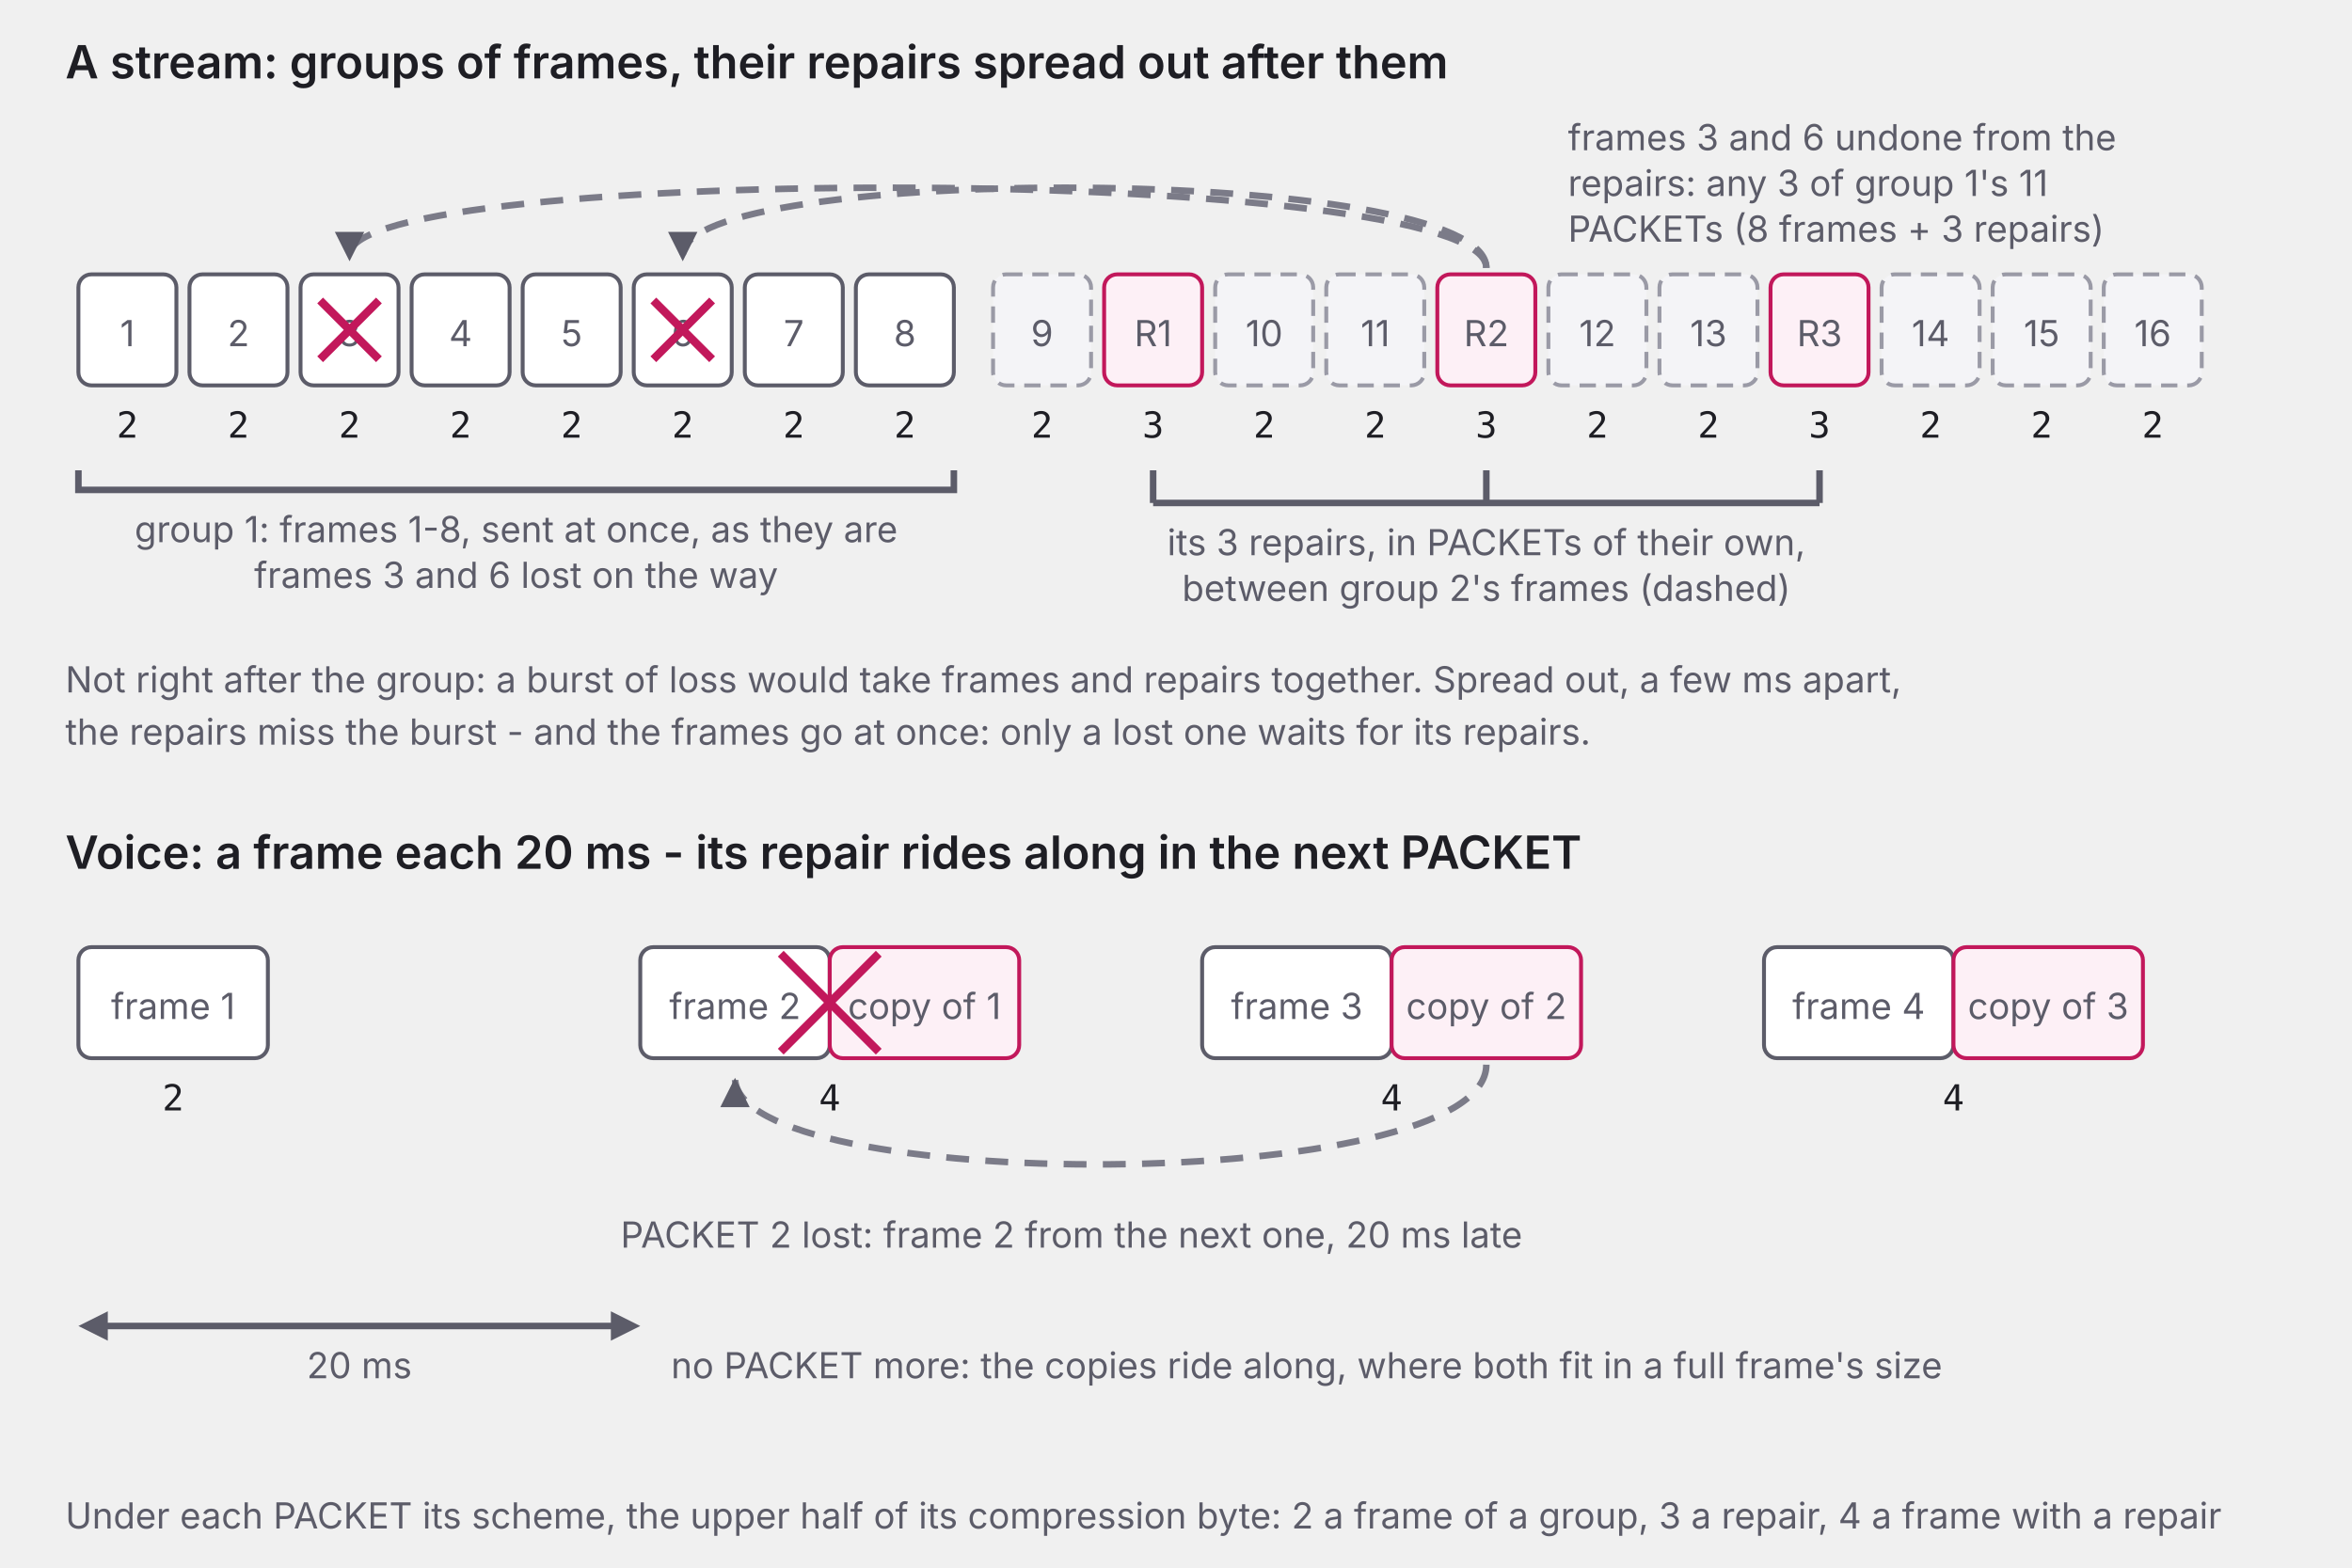
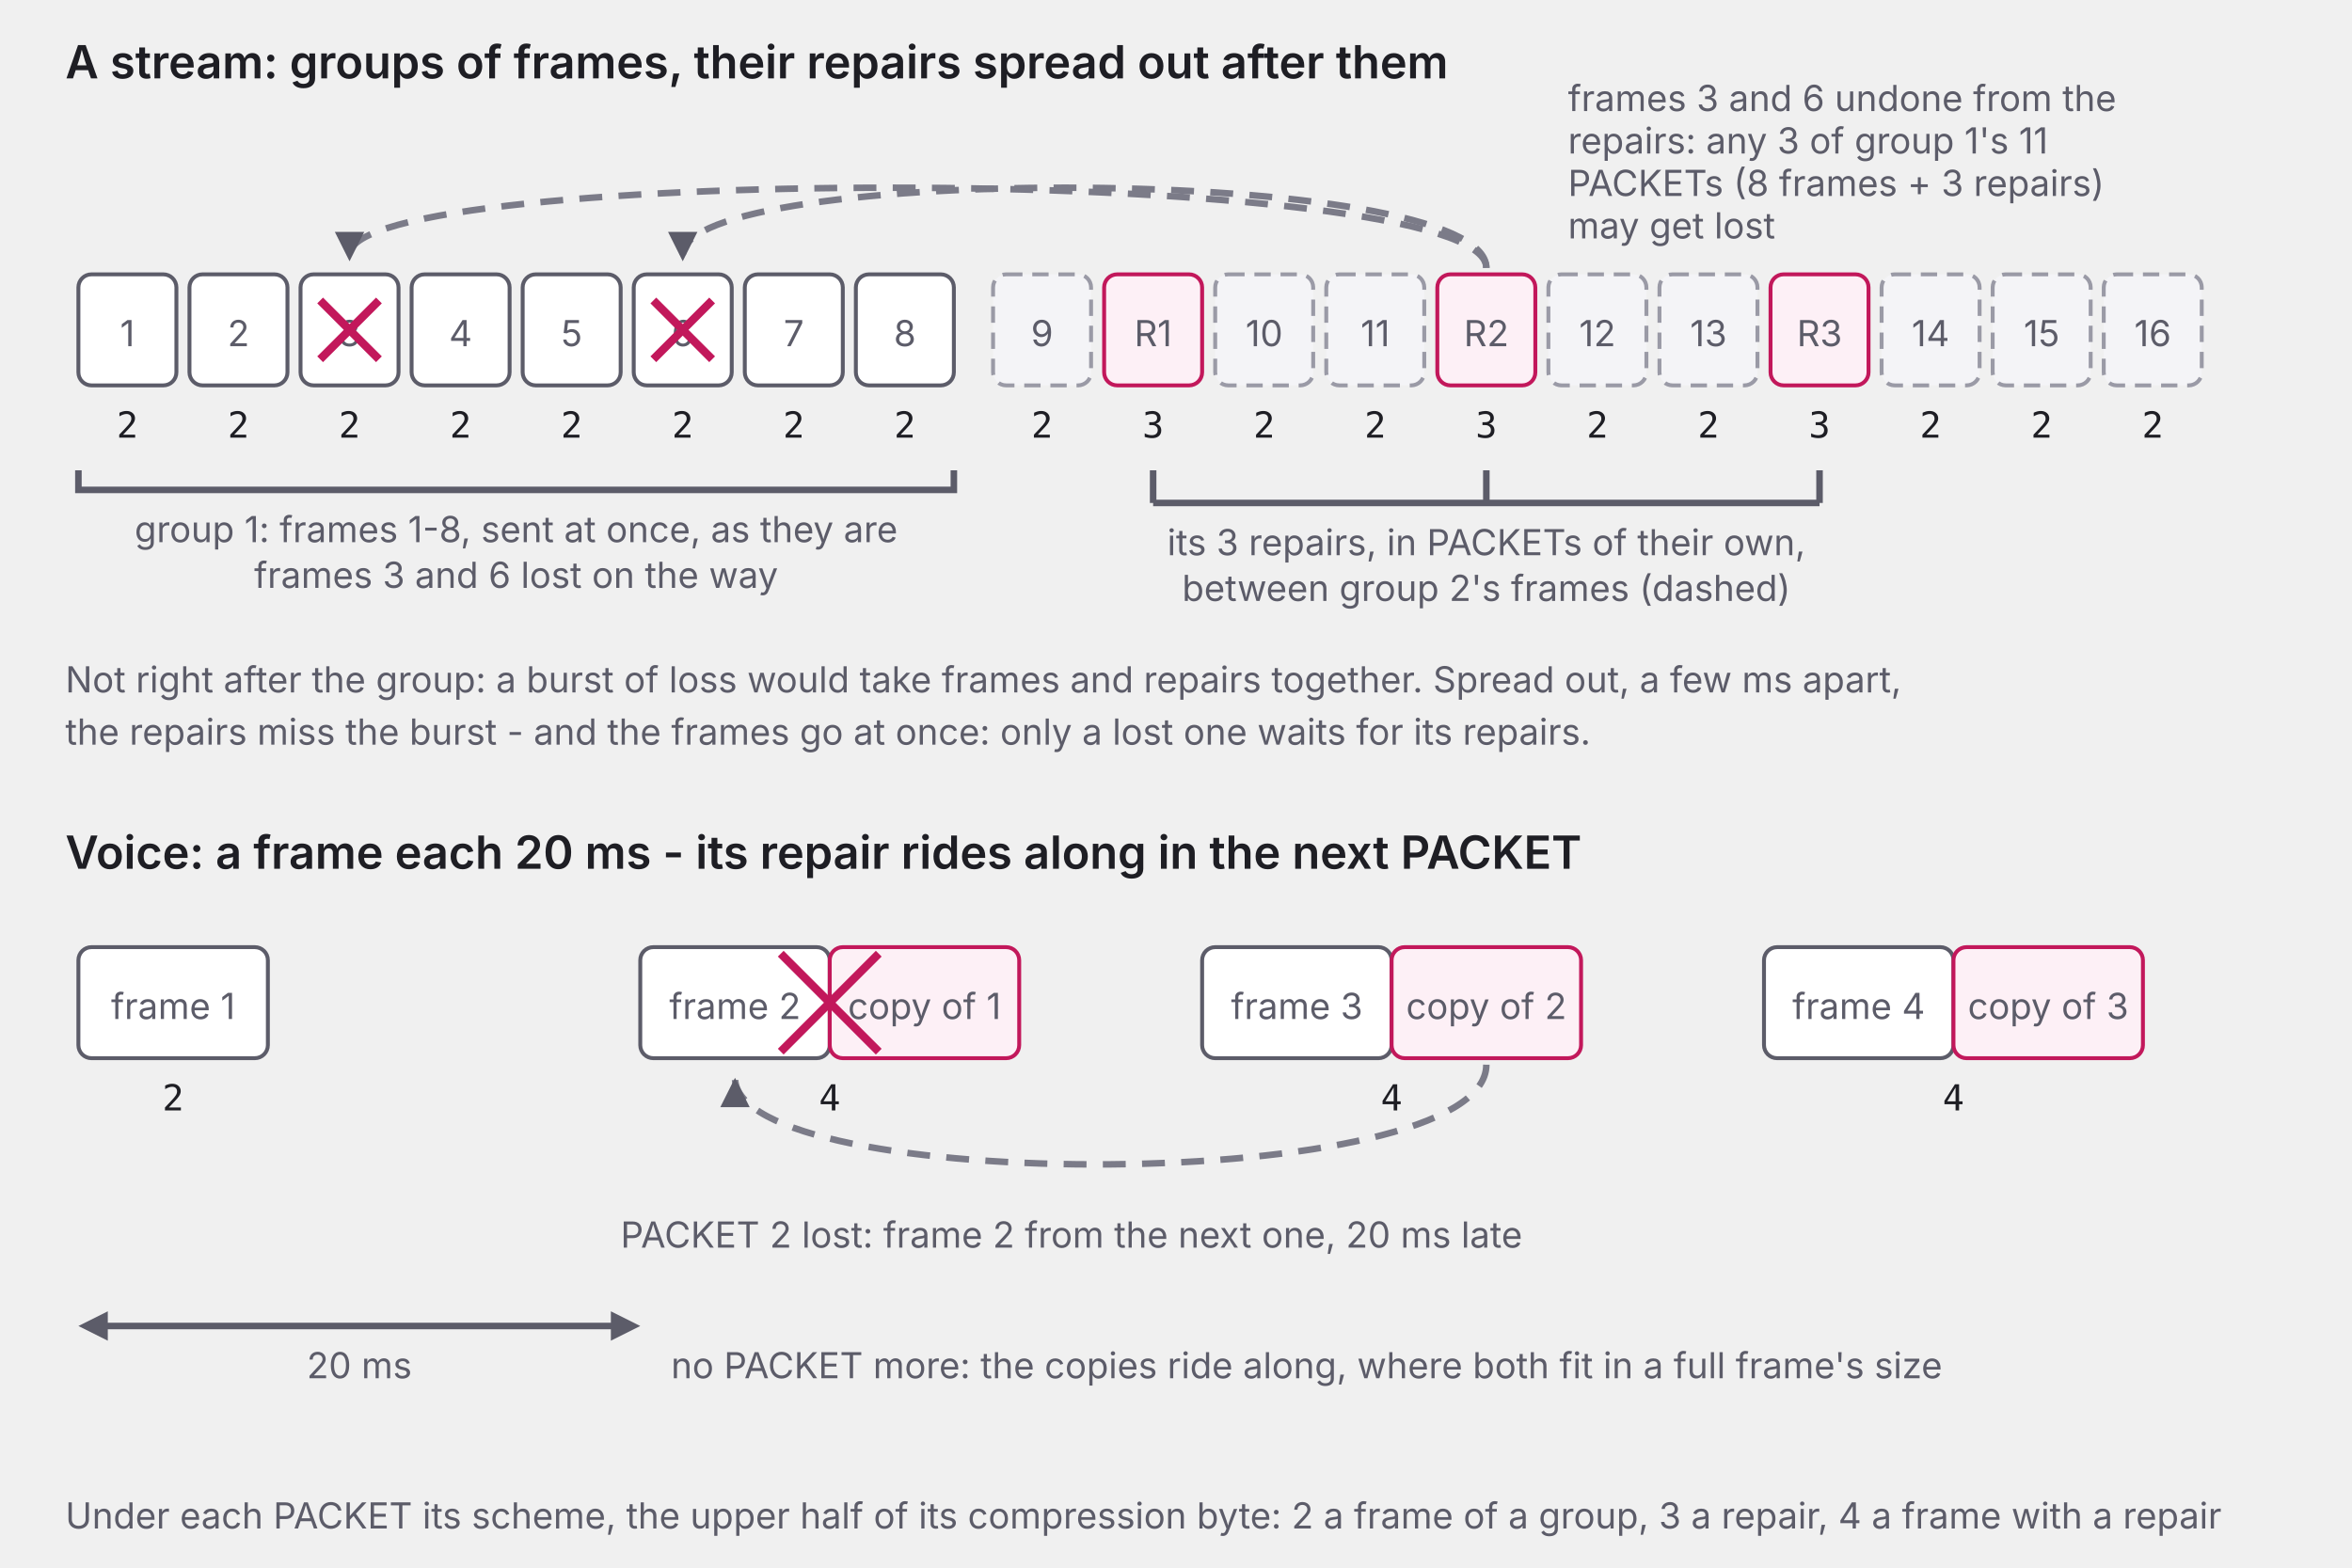
<svg xmlns="http://www.w3.org/2000/svg" viewBox="0 0 720 480" width="720" height="480" role="img" aria-labelledby="title desc">
  <style>
    .box   { fill: #ffffff; stroke: #5c5c69; stroke-width: 1.2; }
    .hi    { fill: #fdf0f6; stroke: #c2185b; stroke-width: 1.2; }
    .opt   { fill: #f4f4f7; stroke: #9a9aa6; stroke-width: 1.2;
             stroke-dasharray: 5 3; }
    .open  { fill: #ffffff; stroke: #5c5c69; stroke-width: 1.2;
             stroke-dasharray: 5 3; }
    .nat   { fill: none; stroke: #9a9aa6; stroke-width: 1.2;
             stroke-dasharray: 5 4; }
    .wire  { stroke: #5c5c69; stroke-width: 2; fill: none; }
    .bar   { fill: #fdf0f6; stroke: #c2185b; stroke-width: 1.5; }
    .label { font: 13px system-ui, -apple-system, "Segoe UI", sans-serif; fill: #1e1e24; }
    .title { font: 600 14px system-ui, -apple-system, "Segoe UI", sans-serif; fill: #1e1e24; }
    .small { font: 11px system-ui, -apple-system, "Segoe UI", sans-serif; fill: #5c5c69; }
    .xor   { font: 600 16px system-ui, -apple-system, "Segoe UI", sans-serif; fill: #c2185b; }
    .mono  { font: 11px ui-monospace, Menlo, Consolas, monospace;
             fill: #1e1e24; }
    .p2p   { stroke: #c2185b; stroke-width: 3; fill: none; }
    .relay { stroke: #7b7b88; stroke-width: 2; stroke-dasharray: 7 5;
             fill: none; }
    .dot   { fill: #c2185b; }
    .head  { fill: #5c5c69; }
    .phead { fill: #c2185b; }
    .drop  { stroke: #c2185b; stroke-width: 2.5; }
    @media (prefers-color-scheme: dark) {
      .box   { fill: #23232b; stroke: #a3a3ae; }
      .hi    { fill: #3a1f2c; stroke: #f06ba4; }
      .opt   { fill: #1b1b22; stroke: #6f6f7b; }
      .open  { fill: #23232b; stroke: #a3a3ae; }
      .nat   { stroke: #6f6f7b; }
      .wire  { stroke: #a3a3ae; }
      .bar   { fill: #3a1f2c; stroke: #f06ba4; }
      .label { fill: #ececf1; }
      .title { fill: #ececf1; }
      .small { fill: #a9a9b4; }
      .xor   { fill: #f06ba4; }
      .mono  { fill: #ececf1; }
      .p2p   { stroke: #f06ba4; }
      .relay { stroke: #9c9ca8; }
      .dot   { fill: #f06ba4; }
      .head  { fill: #a3a3ae; }
      .phead { fill: #f06ba4; }
      .drop  { stroke: #f06ba4; }
    }
  </style>
  <text class="title" x="20" y="24" text-anchor="start">A stream: groups of frames, their repairs spread out after them</text>
  <rect class="box" x="24" y="84" width="30" height="34" rx="4" />
  <text class="small" x="39" y="106" text-anchor="middle">1</text>
  <text class="mono" x="39" y="134" text-anchor="middle">2</text>
  <rect class="box" x="58" y="84" width="30" height="34" rx="4" />
  <text class="small" x="73" y="106" text-anchor="middle">2</text>
  <text class="mono" x="73" y="134" text-anchor="middle">2</text>
  <rect class="box" x="92" y="84" width="30" height="34" rx="4" />
  <text class="small" x="107" y="106" text-anchor="middle">3</text>
  <text class="mono" x="107" y="134" text-anchor="middle">2</text>
  <rect class="box" x="126" y="84" width="30" height="34" rx="4" />
  <text class="small" x="141" y="106" text-anchor="middle">4</text>
  <text class="mono" x="141" y="134" text-anchor="middle">2</text>
  <rect class="box" x="160" y="84" width="30" height="34" rx="4" />
  <text class="small" x="175" y="106" text-anchor="middle">5</text>
  <text class="mono" x="175" y="134" text-anchor="middle">2</text>
  <rect class="box" x="194" y="84" width="30" height="34" rx="4" />
  <text class="small" x="209" y="106" text-anchor="middle">6</text>
  <text class="mono" x="209" y="134" text-anchor="middle">2</text>
  <rect class="box" x="228" y="84" width="30" height="34" rx="4" />
  <text class="small" x="243" y="106" text-anchor="middle">7</text>
  <text class="mono" x="243" y="134" text-anchor="middle">2</text>
  <rect class="box" x="262" y="84" width="30" height="34" rx="4" />
  <text class="small" x="277" y="106" text-anchor="middle">8</text>
  <text class="mono" x="277" y="134" text-anchor="middle">2</text>
  <rect class="opt" x="304" y="84" width="30" height="34" rx="4" />
  <text class="small" x="319" y="106" text-anchor="middle">9</text>
  <text class="mono" x="319" y="134" text-anchor="middle">2</text>
  <rect class="hi" x="338" y="84" width="30" height="34" rx="4" />
  <text class="small" x="353" y="106" text-anchor="middle">R1</text>
  <text class="mono" x="353" y="134" text-anchor="middle">3</text>
  <rect class="opt" x="372" y="84" width="30" height="34" rx="4" />
  <text class="small" x="387" y="106" text-anchor="middle">10</text>
  <text class="mono" x="387" y="134" text-anchor="middle">2</text>
  <rect class="opt" x="406" y="84" width="30" height="34" rx="4" />
  <text class="small" x="421" y="106" text-anchor="middle">11</text>
  <text class="mono" x="421" y="134" text-anchor="middle">2</text>
  <rect class="hi" x="440" y="84" width="30" height="34" rx="4" />
  <text class="small" x="455" y="106" text-anchor="middle">R2</text>
  <text class="mono" x="455" y="134" text-anchor="middle">3</text>
  <rect class="opt" x="474" y="84" width="30" height="34" rx="4" />
  <text class="small" x="489" y="106" text-anchor="middle">12</text>
  <text class="mono" x="489" y="134" text-anchor="middle">2</text>
  <rect class="opt" x="508" y="84" width="30" height="34" rx="4" />
  <text class="small" x="523" y="106" text-anchor="middle">13</text>
  <text class="mono" x="523" y="134" text-anchor="middle">2</text>
  <rect class="hi" x="542" y="84" width="30" height="34" rx="4" />
  <text class="small" x="557" y="106" text-anchor="middle">R3</text>
  <text class="mono" x="557" y="134" text-anchor="middle">3</text>
  <rect class="opt" x="576" y="84" width="30" height="34" rx="4" />
  <text class="small" x="591" y="106" text-anchor="middle">14</text>
  <text class="mono" x="591" y="134" text-anchor="middle">2</text>
  <rect class="opt" x="610" y="84" width="30" height="34" rx="4" />
  <text class="small" x="625" y="106" text-anchor="middle">15</text>
  <text class="mono" x="625" y="134" text-anchor="middle">2</text>
  <rect class="opt" x="644" y="84" width="30" height="34" rx="4" />
  <text class="small" x="659" y="106" text-anchor="middle">16</text>
  <text class="mono" x="659" y="134" text-anchor="middle">2</text>
  <path class="drop" d="M 98.0 92 L 116.0 110 M 116.0 92 L 98.0 110" />
  <path class="drop" d="M 200.0 92 L 218.0 110 M 218.0 92 L 200.0 110" />
  <path class="wire" d="M 24 144 L 24 150 L 292 150 L 292 144" />
  <text class="small" x="158" y="166" text-anchor="middle">group 1: frames 1-8, sent at once, as they are</text>
  <text class="small" x="158" y="180" text-anchor="middle">frames 3 and 6 lost on the way</text>
  <path class="wire" d="M 353.0 144 L 353.0 154" />
  <path class="wire" d="M 455.0 144 L 455.0 154" />
  <path class="wire" d="M 557.0 144 L 557.0 154" />
  <path class="wire" d="M 353.0 154 L 557.0 154" />
  <text class="small" x="455" y="170" text-anchor="middle">its 3 repairs, in PACKETs of their own,</text>
  <text class="small" x="455" y="184" text-anchor="middle">between group 2's frames (dashed)</text>
  <path class="relay" d="M 455.0 82 C 455.0 50, 107.0 50, 107.0 78" />
  <polygon class="head" points="107.0,80.0 102.5,71.0 111.5,71.0" />
  <path class="relay" d="M 455.0 82 C 455.0 50, 209.0 50, 209.0 78" />
  <polygon class="head" points="209.0,80.0 204.5,71.0 213.5,71.0" />
-   <text class="small" x="480" y="46" text-anchor="start">frames 3 and 6 undone from the</text>
-   <text class="small" x="480" y="60" text-anchor="start">repairs: any 3 of group 1's 11</text>
-   <text class="small" x="480" y="74" text-anchor="start">PACKETs (8 frames + 3 repairs)</text>
+   <text class="small" x="480" y="34" text-anchor="start">frames 3 and 6 undone from the</text>
+   <text class="small" x="480" y="47" text-anchor="start">repairs: any 3 of group 1's 11</text>
+   <text class="small" x="480" y="60" text-anchor="start">PACKETs (8 frames + 3 repairs)</text>
+   <text class="small" x="480" y="73" text-anchor="start">may get lost</text>
  <text class="small" x="20" y="212" text-anchor="start">Not right after the group: a burst of loss would take frames and repairs together.  Spread out, a few ms apart,</text>
  <text class="small" x="20" y="228" text-anchor="start">the repairs miss the burst - and the frames go at once: only a lost one waits for its repairs.</text>
  <text class="title" x="20" y="266" text-anchor="start">Voice: a frame each 20 ms - its repair rides along in the next PACKET</text>
  <rect class="box" x="24" y="290" width="58" height="34" rx="4" />
  <text class="small" x="53" y="312" text-anchor="middle">frame 1</text>
  <text class="mono" x="53" y="340" text-anchor="middle">2</text>
  <rect class="box" x="196" y="290" width="58" height="34" rx="4" />
  <text class="small" x="225" y="312" text-anchor="middle">frame 2</text>
  <rect class="hi" x="254" y="290" width="58" height="34" rx="4" />
  <text class="small" x="283" y="312" text-anchor="middle">copy of 1</text>
  <text class="mono" x="254" y="340" text-anchor="middle">4</text>
  <rect class="box" x="368" y="290" width="58" height="34" rx="4" />
  <text class="small" x="397" y="312" text-anchor="middle">frame 3</text>
  <rect class="hi" x="426" y="290" width="58" height="34" rx="4" />
  <text class="small" x="455" y="312" text-anchor="middle">copy of 2</text>
  <text class="mono" x="426" y="340" text-anchor="middle">4</text>
  <rect class="box" x="540" y="290" width="58" height="34" rx="4" />
  <text class="small" x="569" y="312" text-anchor="middle">frame 4</text>
  <rect class="hi" x="598" y="290" width="58" height="34" rx="4" />
  <text class="small" x="627" y="312" text-anchor="middle">copy of 3</text>
  <text class="mono" x="598" y="340" text-anchor="middle">4</text>
  <path class="drop" d="M 239 292 L 269 322 M 269 292 L 239 322" />
  <path class="relay" d="M 455 326 C 455 366, 225 366, 225 330" />
  <polygon class="head" points="225.0,330.0 229.5,339.0 220.5,339.0" />
  <text class="small" x="328" y="382" text-anchor="middle">PACKET 2 lost: frame 2 from the next one, 20 ms late</text>
  <path class="wire" d="M 30 406 L 190 406" />
  <polygon class="head" points="196.0,406.0 187.0,410.5 187.0,401.5" />
  <polygon class="head" points="24.0,406.0 33.0,401.5 33.0,410.5" />
  <text class="small" x="110" y="422" text-anchor="middle">20 ms</text>
  <text class="small" x="400" y="422" text-anchor="middle">no PACKET more: the copies ride along, where both fit in a full frame's size</text>
  <text class="small" x="20" y="468" text-anchor="start">Under each PACKET its scheme, the upper half of its compression byte: 2 a frame of a group, 3 a repair, 4 a frame with a repair</text>
</svg>
